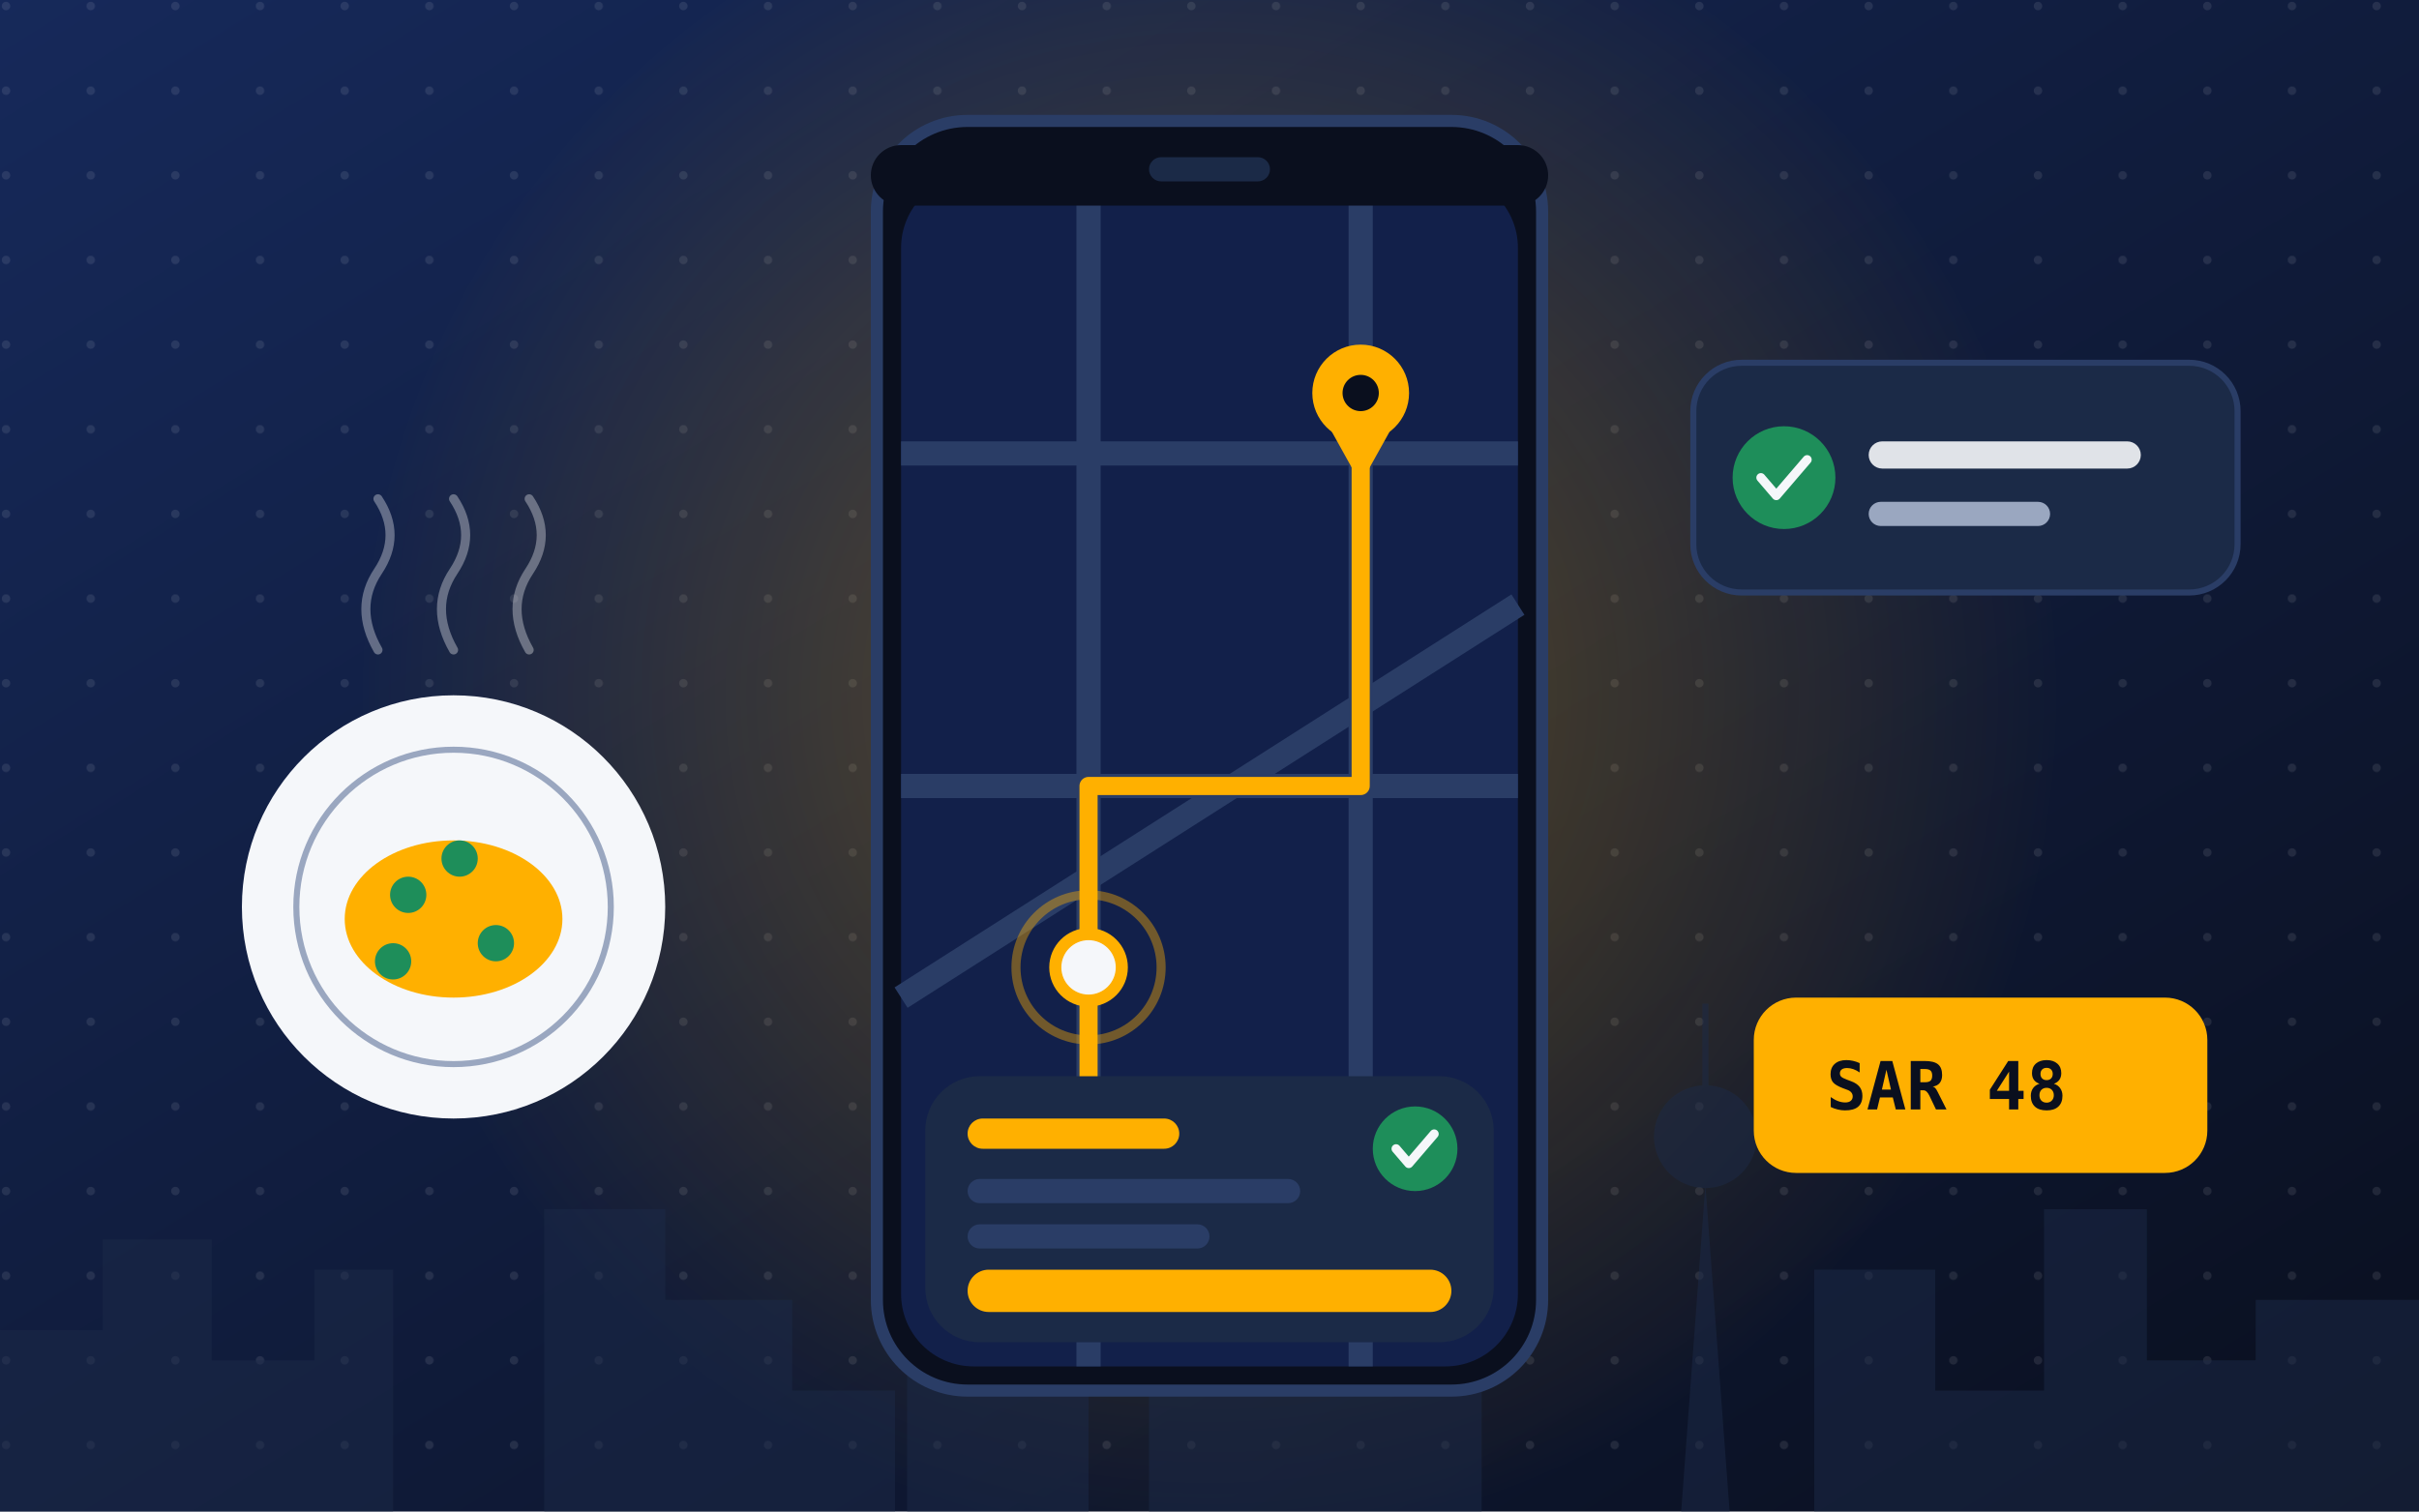
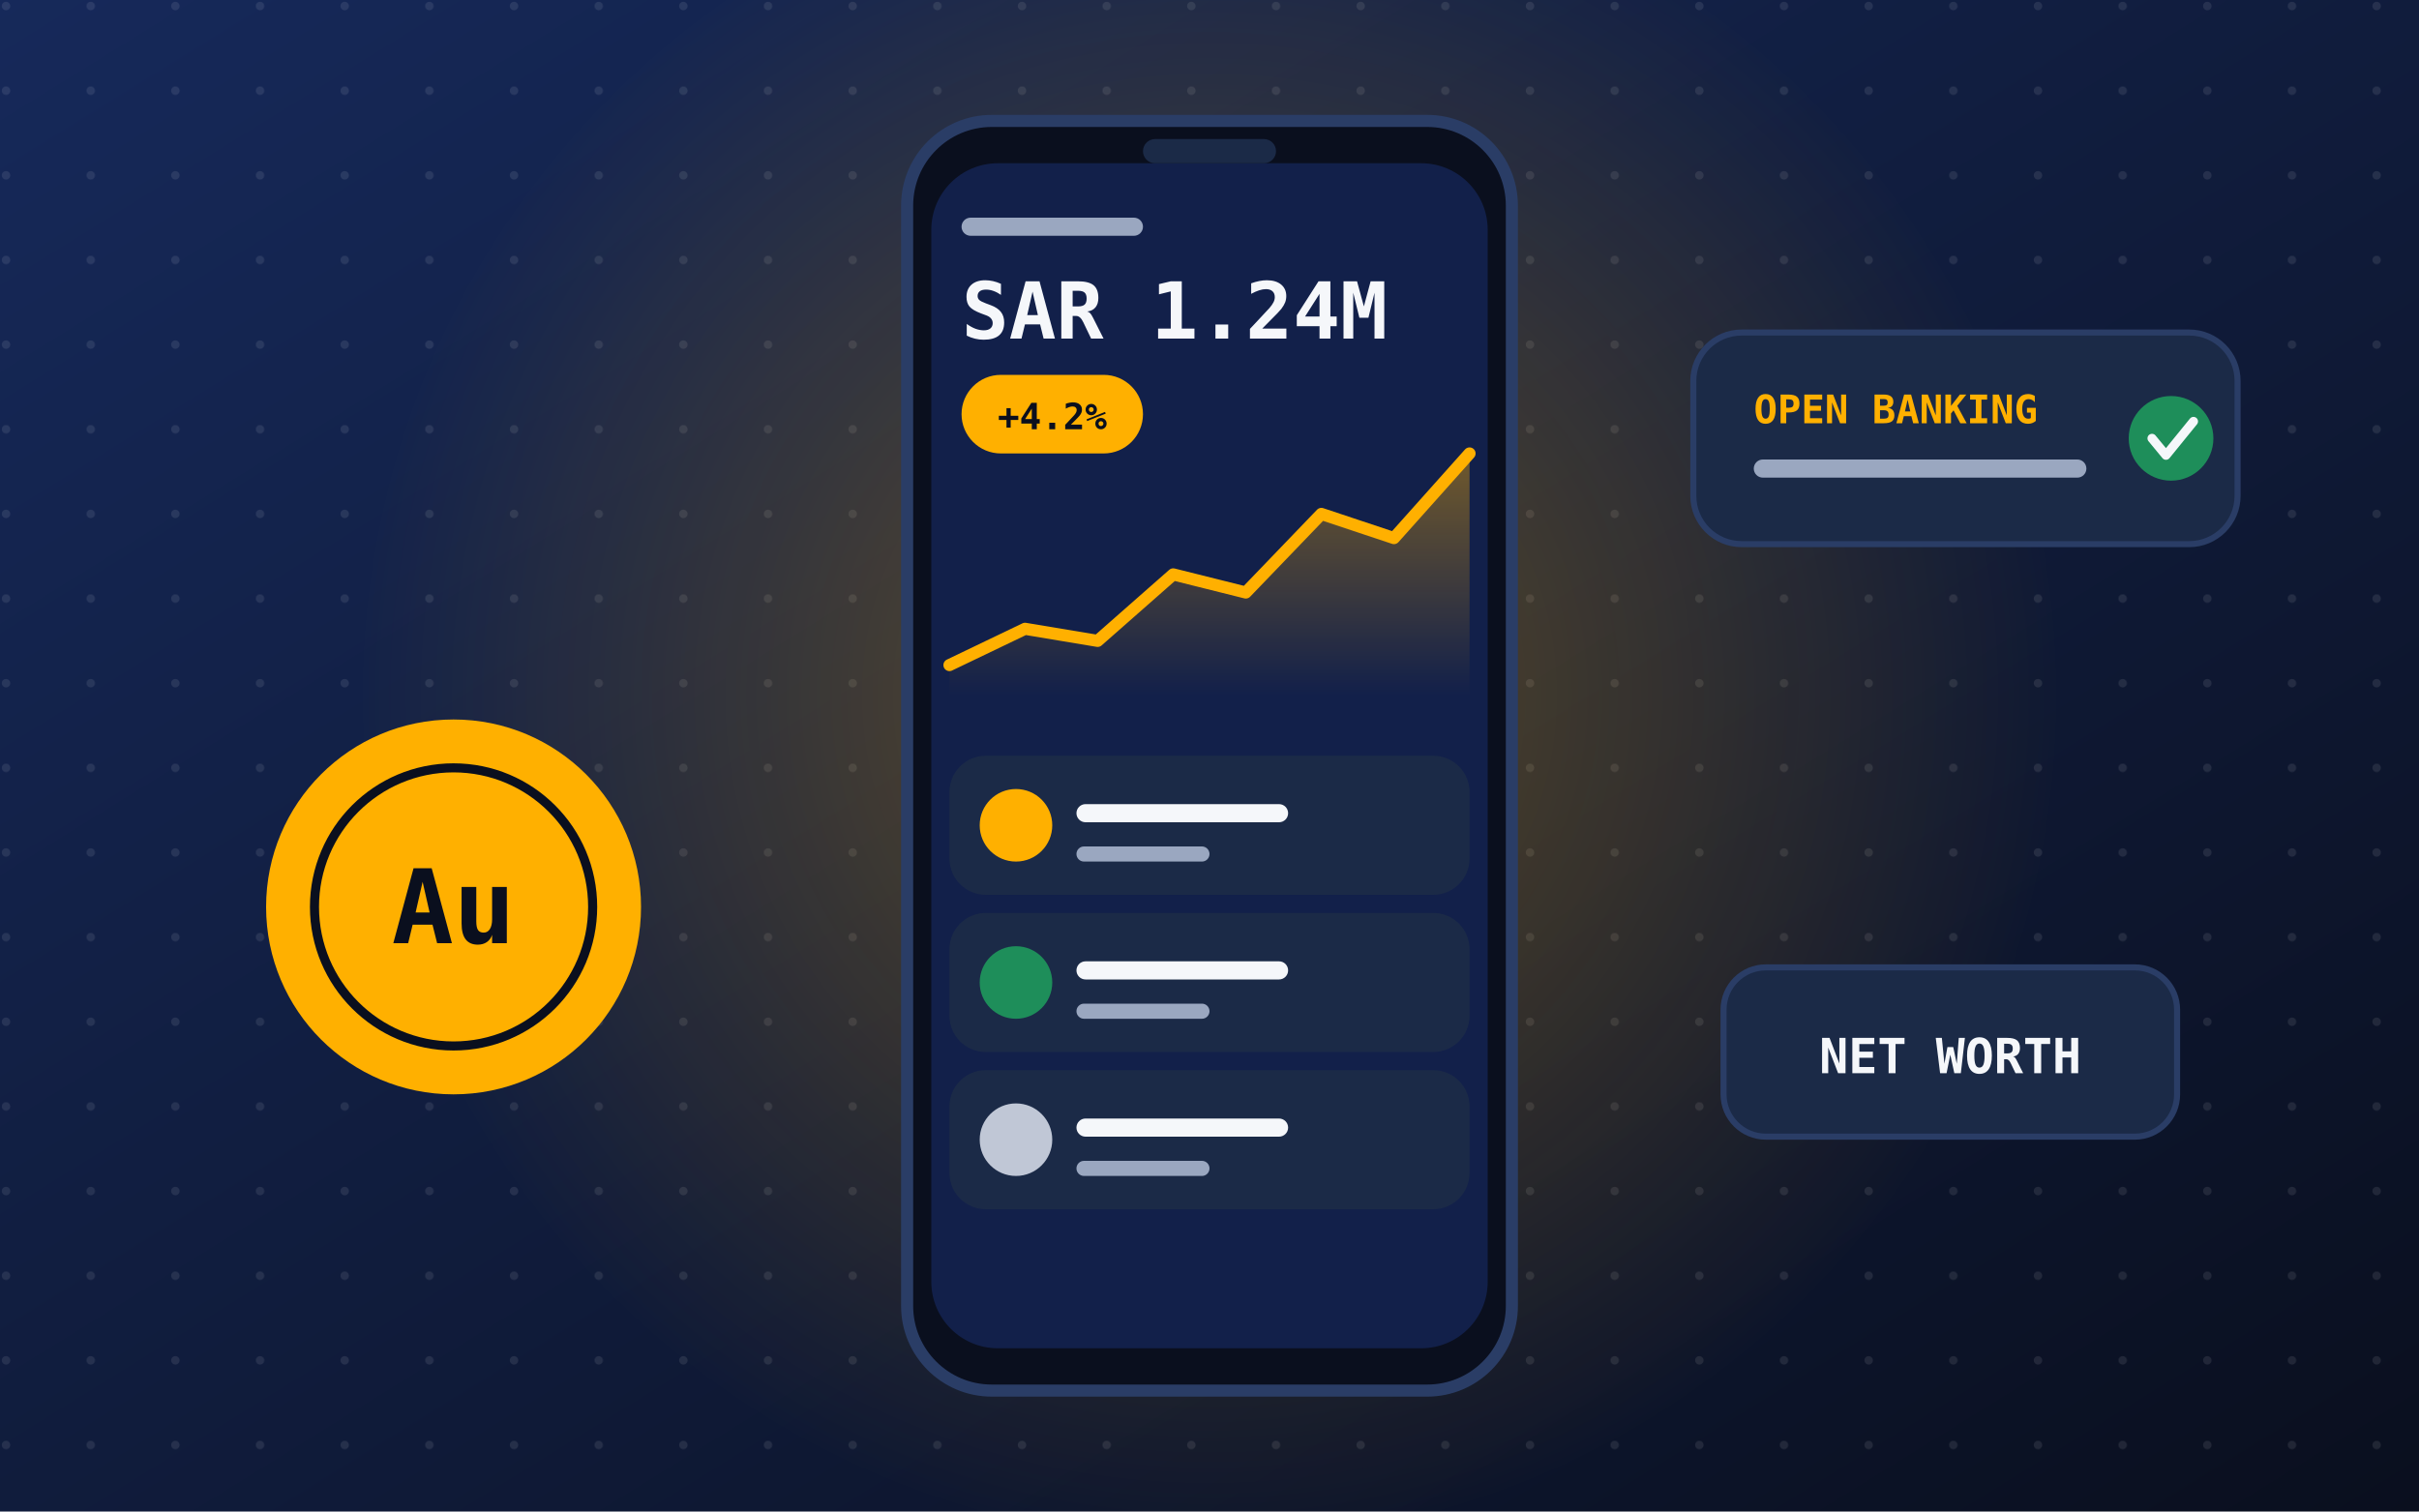
<svg xmlns="http://www.w3.org/2000/svg" viewBox="0 0 800 500" width="800" height="500">
  <defs>
    <linearGradient id="g" x1="0" y1="0" x2="1" y2="1">
      <stop offset="0" stop-color="#16295a" />
      <stop offset="1" stop-color="#0A0F1E" />
    </linearGradient>
    <radialGradient id="r">
      <stop offset="0" stop-color="#FFB000" stop-opacity=".32" />
      <stop offset="1" stop-color="#FFB000" stop-opacity="0" />
    </radialGradient>
    <linearGradient id="a" x1="0" y1="0" x2="0" y2="1">
-       <stop offset="0" stop-color="#FFB000" stop-opacity=".35" />
+       <stop offset="0" stop-color="#FFB000" stop-opacity=".4" />
      <stop offset="1" stop-color="#FFB000" stop-opacity="0" />
    </linearGradient>
    <pattern id="d" width="28" height="28" patternUnits="userSpaceOnUse">
      <circle cx="2" cy="2" r="1.4" fill="#fff" opacity=".09" />
    </pattern>
  </defs>
  <rect width="800" height="500" fill="url(#g)" />
  <rect width="800" height="500" fill="url(#d)" />
  <circle cx="400" cy="230" r="280" fill="url(#r)" />
-   <g fill="#1B2A47" opacity="0.5">
-     <path d="M0 500V440H34V410H70V450H104V420H130V500Z" />
-     <path d="M180 500V400H220V430H262V460H296V500Z" />
-     <path d="M300 500V296H318Q330 352 342 296H360V500Z" />
-     <path d="M380 500V430H420V380H452V450H490V500Z" />
-     <path d="M556 500 564 392 572 500Z" />
-     <circle cx="564" cy="376" r="17" />
-     <path d="M563 360V332h2v28Z" />
-     <path d="M600 500V420H640V460H676V400H710V450H746V430H800V500Z" />
-   </g>
-   <rect x="290" y="40" width="220" height="420" rx="30" fill="#0A0F1E" stroke="#2a3d66" stroke-width="4" />
-   <rect x="298" y="58" width="204" height="394" rx="24" fill="#12204a" />
-   <path d="M298 150H502" stroke="#2a3d66" stroke-width="8" fill="none" />
-   <path d="M298 260H502" stroke="#2a3d66" stroke-width="8" fill="none" />
-   <path d="M360 58V452" stroke="#2a3d66" stroke-width="8" fill="none" />
-   <path d="M450 58V452" stroke="#2a3d66" stroke-width="8" fill="none" />
-   <path d="M298 330L502 200" stroke="#2a3d66" stroke-width="8" fill="none" />
-   <path d="M360 400V260H450V150" stroke="#FFB000" stroke-width="6" fill="none" stroke-linecap="round" stroke-linejoin="round" />
-   <circle cx="450" cy="130" r="16" fill="#FFB000" />
-   <circle cx="450" cy="130" r="6" fill="#0A0F1E" />
-   <path d="M440 142L450 160L460 142Z" fill="#FFB000" />
-   <circle cx="360" cy="320" r="24" fill="none" stroke="#FFB000" opacity=".4" stroke-width="3" />
-   <circle cx="360" cy="320" r="11" fill="#F5F7FA" stroke="#FFB000" stroke-width="4" />
-   <rect x="306" y="356" width="188" height="88" rx="18" fill="#1B2A47" />
-   <rect x="320" y="370" width="70" height="10" rx="5.0" fill="#FFB000" opacity="1" />
-   <rect x="320" y="390" width="110" height="8" rx="4.0" fill="#2a3d66" opacity="1" />
-   <rect x="320" y="405" width="80" height="8" rx="4.0" fill="#2a3d66" opacity="1" />
-   <circle cx="468" cy="380" r="14" fill="#1E8E5A" />
-   <path d="M461.7 380l4.2 4.9 8.4-9.8" stroke="#F5F7FA" stroke-width="3" fill="none" stroke-linecap="round" stroke-linejoin="round" />
-   <rect x="320" y="420" width="160" height="14" rx="7" fill="#FFB000" />
-   <rect x="288" y="48" width="224" height="20" rx="10" fill="#0A0F1E" />
-   <rect x="380" y="52" width="40" height="8" rx="4" fill="#1B2A47" />
-   <circle cx="150" cy="300" r="70" fill="#F5F7FA" />
-   <circle cx="150" cy="300" r="52" fill="none" stroke="#9AA7C0" stroke-width="2" />
-   <ellipse cx="150" cy="304" rx="36" ry="26" fill="#FFB000" />
-   <circle cx="135" cy="296" r="6" fill="#1E8E5A" />
-   <circle cx="164" cy="312" r="6" fill="#1E8E5A" />
-   <circle cx="152" cy="284" r="6" fill="#1E8E5A" />
-   <circle cx="130" cy="318" r="6" fill="#1E8E5A" />
-   <path d="M125 215q-8-14 0-26t0-24" stroke="#F5F7FA" opacity=".35" stroke-width="3" fill="none" stroke-linecap="round" />
-   <path d="M150 215q-8-14 0-26t0-24" stroke="#F5F7FA" opacity=".35" stroke-width="3" fill="none" stroke-linecap="round" />
-   <path d="M175 215q-8-14 0-26t0-24" stroke="#F5F7FA" opacity=".35" stroke-width="3" fill="none" stroke-linecap="round" />
-   <rect x="560" y="120" width="180" height="76" rx="16" fill="#1B2A47" stroke="#2a3d66" stroke-width="2" />
-   <circle cx="590" cy="158" r="17" fill="#1E8E5A" />
-   <path d="M582.35 158l5.1 5.95 10.2-11.9" stroke="#F5F7FA" stroke-width="3" fill="none" stroke-linecap="round" stroke-linejoin="round" />
-   <rect x="618" y="146" width="90" height="9" rx="4.5" fill="#F5F7FA" opacity="0.9" />
-   <rect x="618" y="166" width="60" height="8" rx="4.0" fill="#9AA7C0" opacity="1" />
-   <rect x="580" y="330" width="150" height="58" rx="14" fill="#FFB000" />
-   <text x="604" y="367" font-size="22" fill="#0A0F1E" font-family="JetBrains Mono,Consolas,monospace" font-weight="700">SAR 48</text>
+   <rect x="300" y="40" width="200" height="420" rx="28" fill="#0A0F1E" stroke="#2a3d66" stroke-width="4" />
+   <rect x="308" y="54" width="184" height="392" rx="22" fill="#12204a" />
+   <rect x="378.0" y="46" width="44" height="8" rx="4" fill="#1B2A47" />
+   <rect x="318" y="72" width="60" height="6" rx="3.0" fill="#9AA7C0" />
+   <text x="318" y="112" font-size="26" fill="#F5F7FA" text-anchor="start" font-family="JetBrains Mono,Consolas,monospace" font-weight="700">SAR 1.24M</text>
+   <rect x="318" y="124" width="60" height="26" rx="13" fill="#FFB000" />
+   <text x="348.0" y="142" font-size="12" fill="#0A0F1E" text-anchor="middle" font-family="JetBrains Mono,Consolas,monospace" font-weight="700">+4.2%</text>
+   <path d="M314 220 L339 208 L363 212 L388 190 L412 196 L437 170 L461 178 L486 150L486 230L314 230Z" fill="url(#a)" />
+   <path d="M314 220 L339 208 L363 212 L388 190 L412 196 L437 170 L461 178 L486 150" stroke="#FFB000" stroke-width="4" fill="none" stroke-linecap="round" stroke-linejoin="round" />
+   <rect x="314" y="250" width="172" height="46" rx="12" fill="#1B2A47" />
+   <circle cx="336" cy="273" r="12" fill="#FFB000" />
+   <rect x="356" y="266" width="70" height="6" rx="3.0" fill="#F5F7FA" />
+   <rect x="356" y="280" width="44" height="5" rx="2.5" fill="#9AA7C0" />
+   <rect x="314" y="302" width="172" height="46" rx="12" fill="#1B2A47" />
+   <circle cx="336" cy="325" r="12" fill="#1E8E5A" />
+   <rect x="356" y="318" width="70" height="6" rx="3.0" fill="#F5F7FA" />
+   <rect x="356" y="332" width="44" height="5" rx="2.5" fill="#9AA7C0" />
+   <rect x="314" y="354" width="172" height="46" rx="12" fill="#1B2A47" />
+   <circle cx="336" cy="377" r="12" fill="#c0c7d6" />
+   <rect x="356" y="370" width="70" height="6" rx="3.0" fill="#F5F7FA" />
+   <rect x="356" y="384" width="44" height="5" rx="2.5" fill="#9AA7C0" />
+   <rect x="560" y="110" width="180" height="70" rx="16" fill="#1B2A47" stroke="#2a3d66" stroke-width="2" />
+   <text x="580" y="140" font-size="13" fill="#FFB000" text-anchor="start" font-family="JetBrains Mono,Consolas,monospace" font-weight="700">OPEN BANKING</text>
+   <rect x="580" y="152" width="110" height="6" rx="3.0" fill="#9AA7C0" />
+   <circle cx="718" cy="145" r="14" fill="#1E8E5A" />
+   <path d="M711.7 145l4.62 5.6 9.1-11.2" stroke="#F5F7FA" stroke-width="3" fill="none" stroke-linecap="round" stroke-linejoin="round" />
+   <circle cx="150" cy="300" r="62" fill="#FFB000" />
+   <circle cx="150" cy="300" r="46" fill="none" stroke="#0A0F1E" stroke-width="3" />
+   <text x="150" y="312" font-size="34" fill="#0A0F1E" text-anchor="middle" font-family="JetBrains Mono,Consolas,monospace" font-weight="700">Au</text>
+   <rect x="570" y="320" width="150" height="56" rx="14" fill="#1B2A47" stroke="#2a3d66" stroke-width="2" />
+   <text x="645" y="355" font-size="16" fill="#F5F7FA" text-anchor="middle" font-family="JetBrains Mono,Consolas,monospace" font-weight="700">NET WORTH</text>
</svg>
